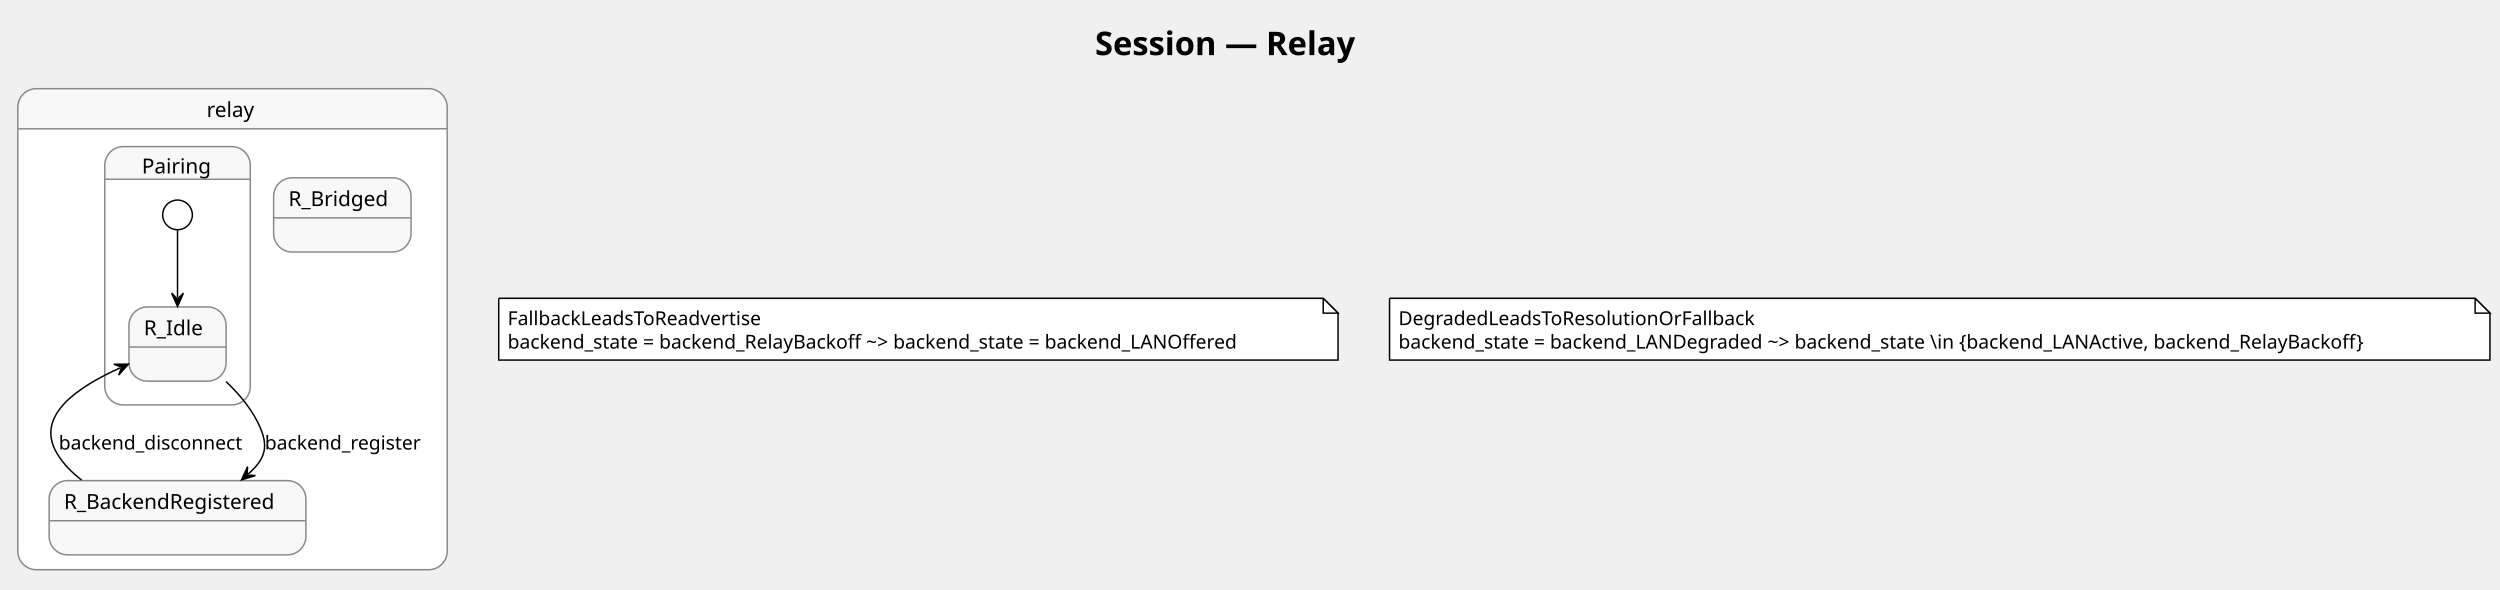
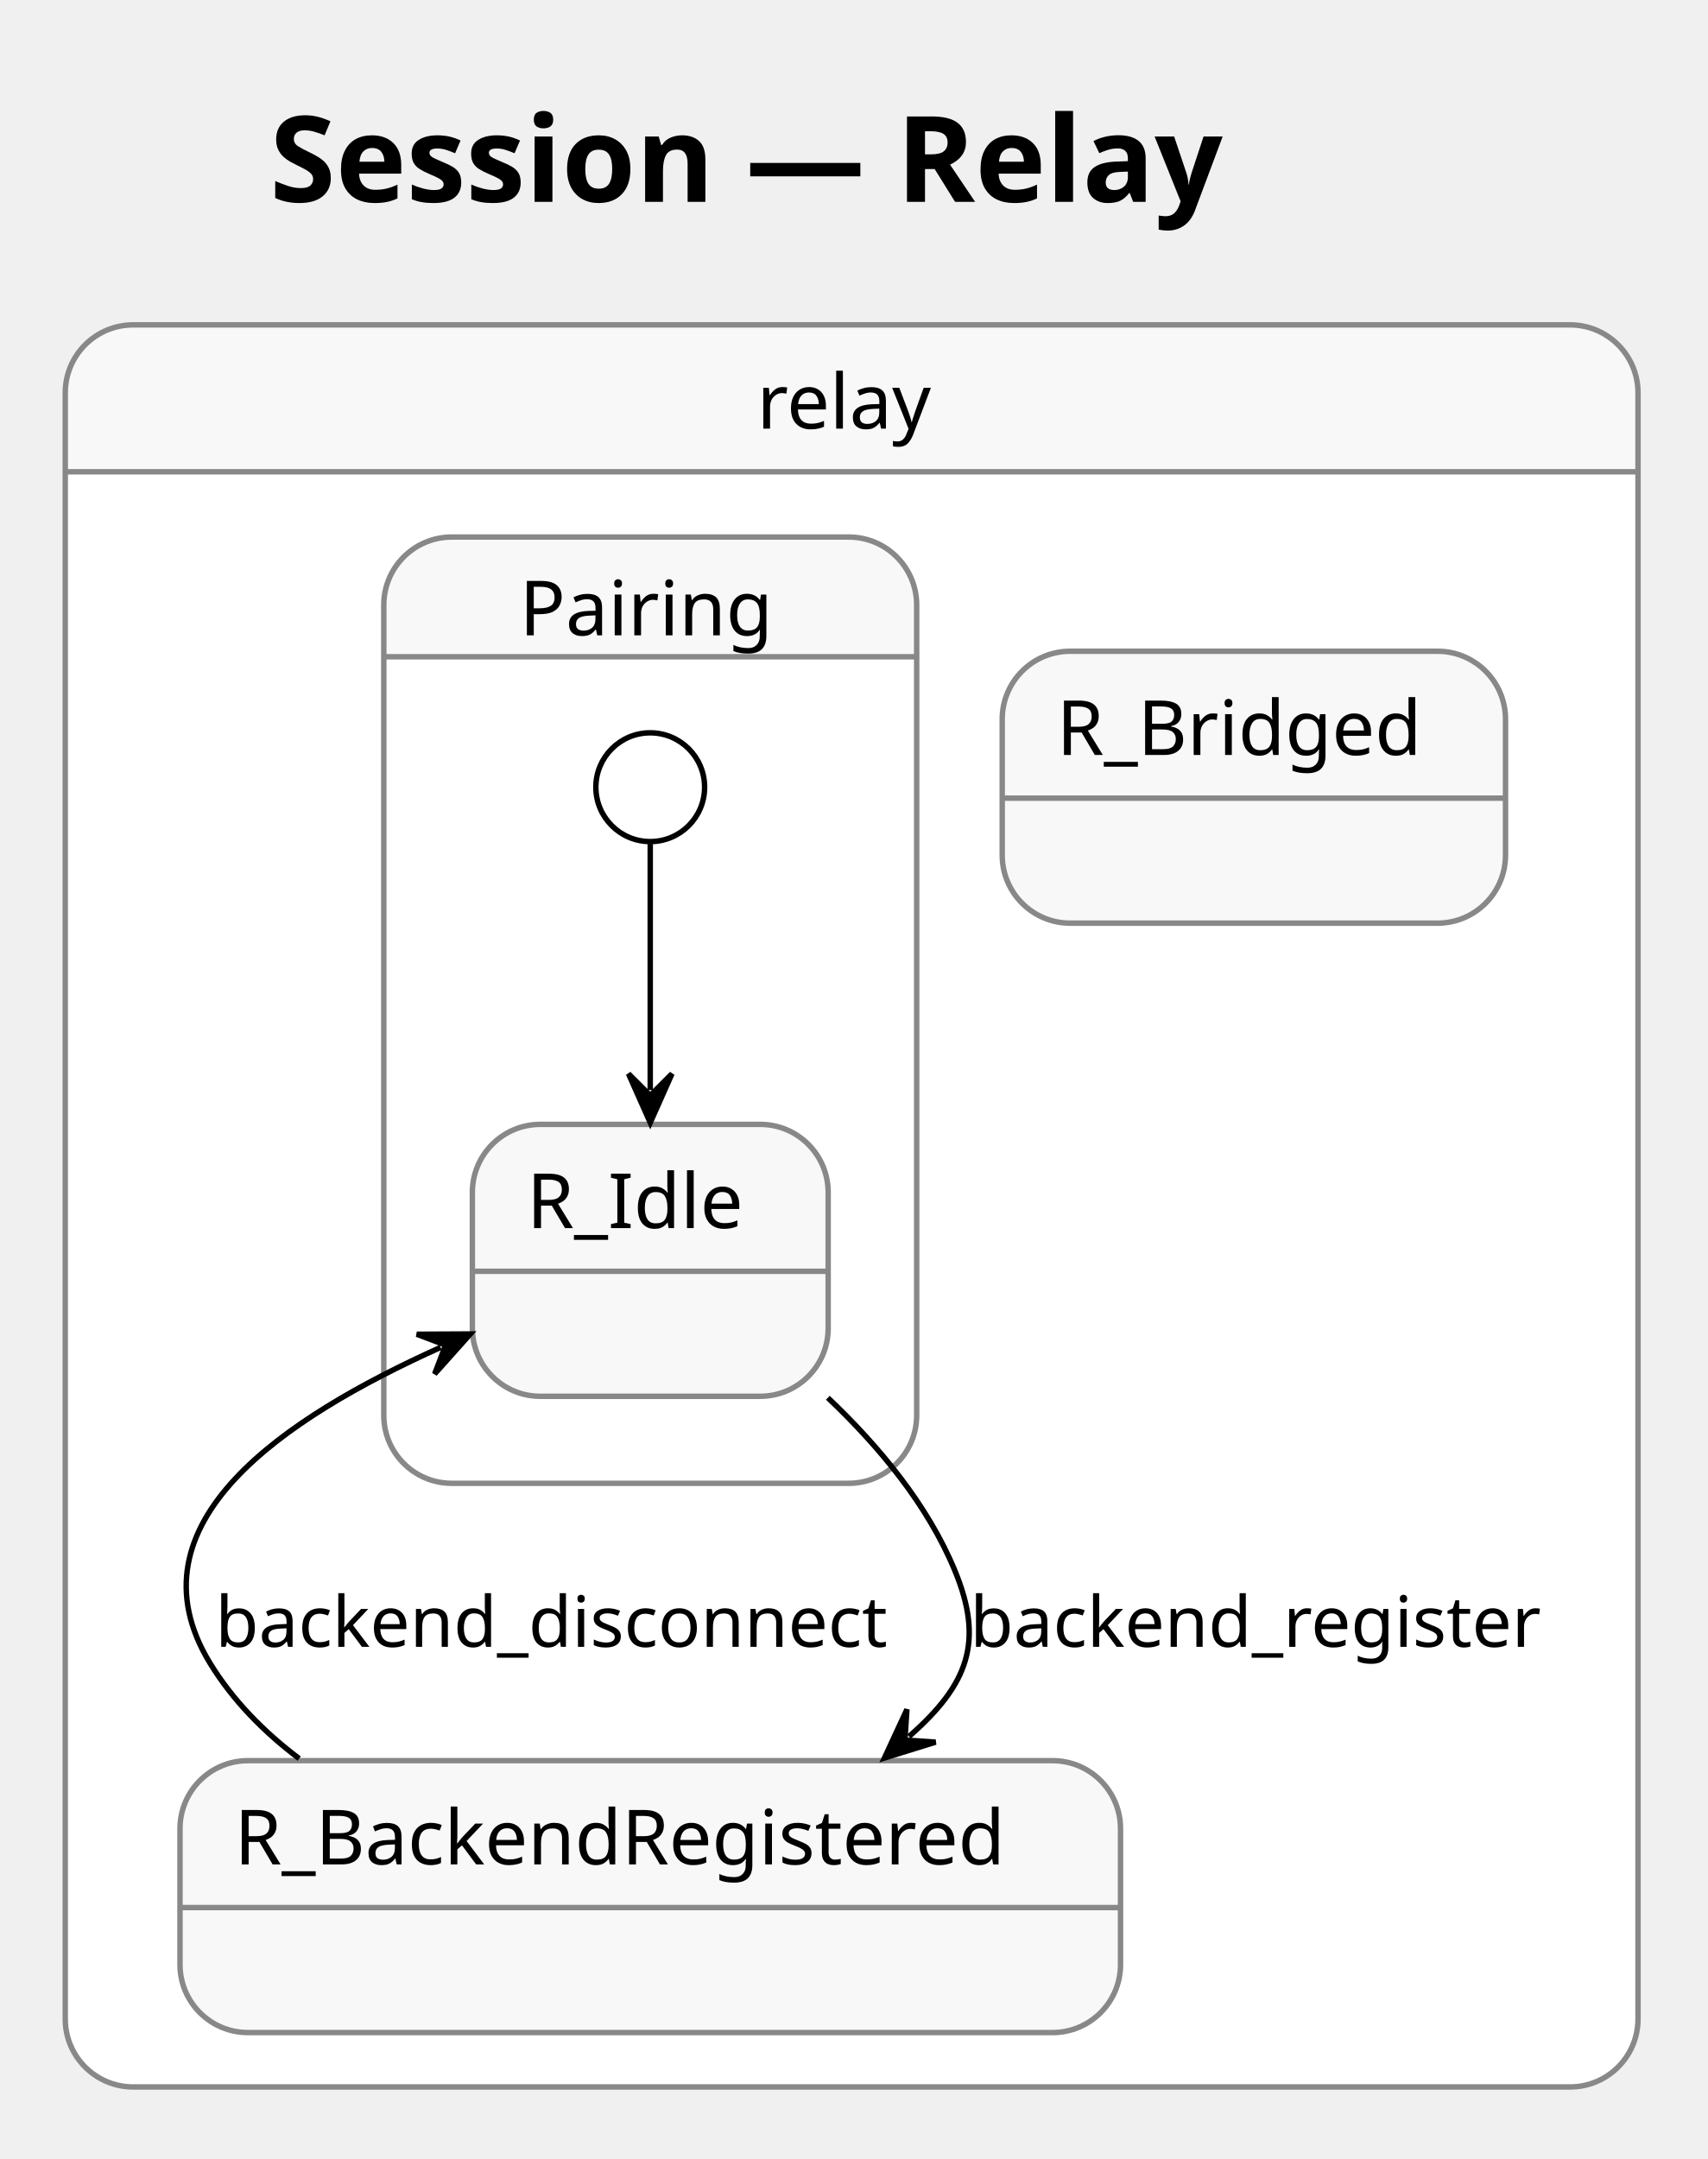
- <svg xmlns="http://www.w3.org/2000/svg" contentStyleType="text/css" data-diagram-type="STATE" height="397px" preserveAspectRatio="none" style="width:1684px;height:397px;background:#FFFFFF;" version="1.1" viewBox="0 0 1684 397" width="1684px" zoomAndPan="magnify">
+ <svg xmlns="http://www.w3.org/2000/svg" contentStyleType="text/css" data-diagram-type="STATE" height="397px" preserveAspectRatio="none" style="width:314px;height:397px;background:#FFFFFF;" version="1.1" viewBox="0 0 314 397" width="314px" zoomAndPan="magnify">
  <defs />
  <g>
    <g class="title" data-source-line="8">
-       <text fill="#000000" font-family="Verdana" font-size="22" font-weight="bold" lengthAdjust="spacing" textLength="200.03" x="737.6" y="37.118">Session — Relay</text>
+       <text fill="#000000" font-family="Verdana" font-size="22" font-weight="bold" lengthAdjust="spacing" textLength="200.03" x="49.602" y="37.118">Session — Relay</text>
    </g>
    <path d="M24.5,59.737 L288.735,59.737 A12.5,12.5 0 0 1 301.235,72.237 L301.235,86.752 L12,86.752 L12,72.237 A12.5,12.5 0 0 1 24.5,59.737" fill="#F8F8F8" />
    <path d="M12,86.752 L301.235,86.752 L301.235,371.252 A12.5,12.5 0 0 1 288.735,383.752 L24.5,383.752 A12.5,12.5 0 0 1 12,371.252 L12,86.752" fill="#FFFFFF" />
    <rect fill="none" height="324.015" rx="12.5" ry="12.5" style="stroke:#888888;stroke-width:1;" width="289.235" x="12" y="59.737" />
    <line style="stroke:#888888;stroke-width:1;" x1="12" x2="301.235" y1="86.752" y2="86.752" />
    <text fill="#000000" font-family="Verdana" font-size="14" lengthAdjust="spacing" textLength="34.85" x="139.193" y="78.812">relay</text>
    <g class="cluster" data-qualified-name="R.R_Pairing" data-source-line="11" id="ent0003">
      <path d="M83.08,98.752 L156.08,98.752 A12.5,12.5 0 0 1 168.58,111.252 L168.58,120.767 L70.58,120.767 L70.58,111.252 A12.5,12.5 0 0 1 83.08,98.752" fill="#F8F8F8" />
      <path d="M70.58,120.767 L168.58,120.767 L168.58,260.252 A12.5,12.5 0 0 1 156.08,272.752 L83.08,272.752 A12.5,12.5 0 0 1 70.58,260.252 L70.58,120.767" fill="#FFFFFF" />
      <rect fill="none" height="174" rx="12.5" ry="12.5" style="stroke:#888888;stroke-width:1;" width="98" x="70.58" y="98.752" />
      <line style="stroke:#888888;stroke-width:1;" x1="70.58" x2="168.58" y1="120.767" y2="120.767" />
      <text fill="#000000" font-family="Verdana" font-size="14" lengthAdjust="spacing" textLength="48.091" x="95.535" y="116.827">Pairing</text>
    </g>
    <g class="start_entity" data-qualified-name="R.R_Pairing..start.R_Pairing" data-source-line="12" id="ent0002">
      <ellipse cx="119.58" cy="144.752" fill="#FFFFFF" rx="10" ry="10" style="stroke:#000000;stroke-width:1;" />
    </g>
    <g class="entity" data-qualified-name="R.R_Pairing.R_Idle" id="ent0003">
      <rect fill="#F8F8F8" height="50" rx="12.5" ry="12.5" style="stroke:#888888;stroke-width:1;" width="65.432" x="86.87" y="206.752" />
      <line style="stroke:#888888;stroke-width:1;" x1="86.87" x2="152.302" y1="233.767" y2="233.767" />
      <text fill="#000000" font-family="Verdana" font-size="14" lengthAdjust="spacing" textLength="45.432" x="96.87" y="225.827">R_Idle</text>
    </g>
    <g class="entity" data-qualified-name="R.R_BackendRegistered" id="ent0004">
      <rect fill="#F8F8F8" height="50" rx="12.5" ry="12.5" style="stroke:#888888;stroke-width:1;" width="172.968" x="33.1" y="323.752" />
      <line style="stroke:#888888;stroke-width:1;" x1="33.1" x2="206.068" y1="350.767" y2="350.767" />
      <text fill="#000000" font-family="Verdana" font-size="14" lengthAdjust="spacing" textLength="152.968" x="43.1" y="342.827">R_BackendRegistered</text>
    </g>
    <g class="entity" data-qualified-name="R.R_Bridged" id="ent0005">
      <rect fill="#F8F8F8" height="50" rx="12.5" ry="12.5" style="stroke:#888888;stroke-width:1;" width="92.557" x="184.31" y="119.752" />
      <line style="stroke:#888888;stroke-width:1;" x1="184.31" x2="276.867" y1="146.767" y2="146.767" />
      <text fill="#000000" font-family="Verdana" font-size="14" lengthAdjust="spacing" textLength="72.557" x="194.31" y="138.827">R_Bridged</text>
    </g>
    <g class="link" data-entity-1="ent0002" data-entity-2="ent0003" data-link-type="dependency" data-source-line="12" id="lnk4">
      <path d="M119.58,155.172 C119.58,167.452 119.58,183.362 119.58,200.442" fill="none" id="*start*R_Pairing-to-R_Idle" style="stroke:#000000;stroke-width:1;" />
      <polygon fill="#000000" points="119.58,206.442,123.58,197.442,119.58,201.442,115.58,197.442,119.58,206.442" style="stroke:#000000;stroke-width:1;" />
    </g>
    <g class="link" data-entity-1="ent0003" data-entity-2="ent0004" data-link-type="dependency" data-source-line="15" id="lnk5">
      <path d="M152.24,257.022 C161.58,265.862 170.59,276.682 175.58,288.752 C180.99,301.802 178.145,309.7 167.165,319.31" fill="none" id="R_Idle-to-R_BackendRegistered" style="stroke:#000000;stroke-width:1;" />
      <polygon fill="#000000" points="162.65,323.262,172.057,320.344,166.412,319.969,166.788,314.325,162.65,323.262" style="stroke:#000000;stroke-width:1;" />
      <text fill="#000000" font-family="Verdana" font-size="13" lengthAdjust="spacing" textLength="112.855" x="178.38" y="302.822">backend_register</text>
    </g>
    <g class="link" data-entity-1="ent0004" data-entity-2="ent0003" data-link-type="dependency" data-source-line="16" id="lnk6">
      <path d="M55.02,323.372 C48.52,318.472 42.78,312.652 38.58,305.752 C23,280.112 52.29,260.707 81.03,247.757" fill="none" id="R_BackendRegistered-to-R_Idle" style="stroke:#000000;stroke-width:1;" />
      <polygon fill="#000000" points="86.5,245.292,76.651,245.342,81.941,247.346,79.938,252.636,86.5,245.292" style="stroke:#000000;stroke-width:1;" />
      <text fill="#000000" font-family="Verdana" font-size="13" lengthAdjust="spacing" textLength="131.904" x="39.58" y="302.822">backend_disconnect</text>
    </g>
-     <g class="entity" data-qualified-name="N_FallbackLeadsToReadvertise" data-source-line="26" id="ent0006">
-       <path d="M335.93,200.937 L335.93,242.536 L901.305,242.536 L901.305,210.937 L891.305,200.937 L335.93,200.937" fill="#FFFFFF" style="stroke:#000000;stroke-width:1;" />
-       <path d="M891.305,200.937 L891.305,210.937 L901.305,210.937 L891.305,200.937" fill="#FFFFFF" style="stroke:#000000;stroke-width:1;" />
-       <text fill="#000000" font-family="Verdana" font-size="13" lengthAdjust="spacing" textLength="183.231" x="341.93" y="219.007">FallbackLeadsToReadvertise</text>
-       <text fill="#000000" font-family="Verdana" font-size="13" lengthAdjust="spacing" textLength="544.375" x="341.93" y="234.806">backend_state = backend_RelayBackoff ~&gt; backend_state = backend_LANOffered</text>
-     </g>
-     <g class="entity" data-qualified-name="N_DegradedLeadsToResolutionOrFallback" data-source-line="27" id="ent0007">
-       <path d="M936,200.937 L936,242.536 L1677.23,242.536 L1677.23,210.937 L1667.23,200.937 L936,200.937" fill="#FFFFFF" style="stroke:#000000;stroke-width:1;" />
-       <path d="M1667.23,200.937 L1667.23,210.937 L1677.23,210.937 L1667.23,200.937" fill="#FFFFFF" style="stroke:#000000;stroke-width:1;" />
-       <text fill="#000000" font-family="Verdana" font-size="13" lengthAdjust="spacing" textLength="253.335" x="942" y="219.007">DegradedLeadsToResolutionOrFallback</text>
-       <text fill="#000000" font-family="Verdana" font-size="13" lengthAdjust="spacing" textLength="720.231" x="942" y="234.806">backend_state = backend_LANDegraded ~&gt; backend_state \in {backend_LANActive, backend_RelayBackoff}</text>
-     </g>
  </g>
</svg>
